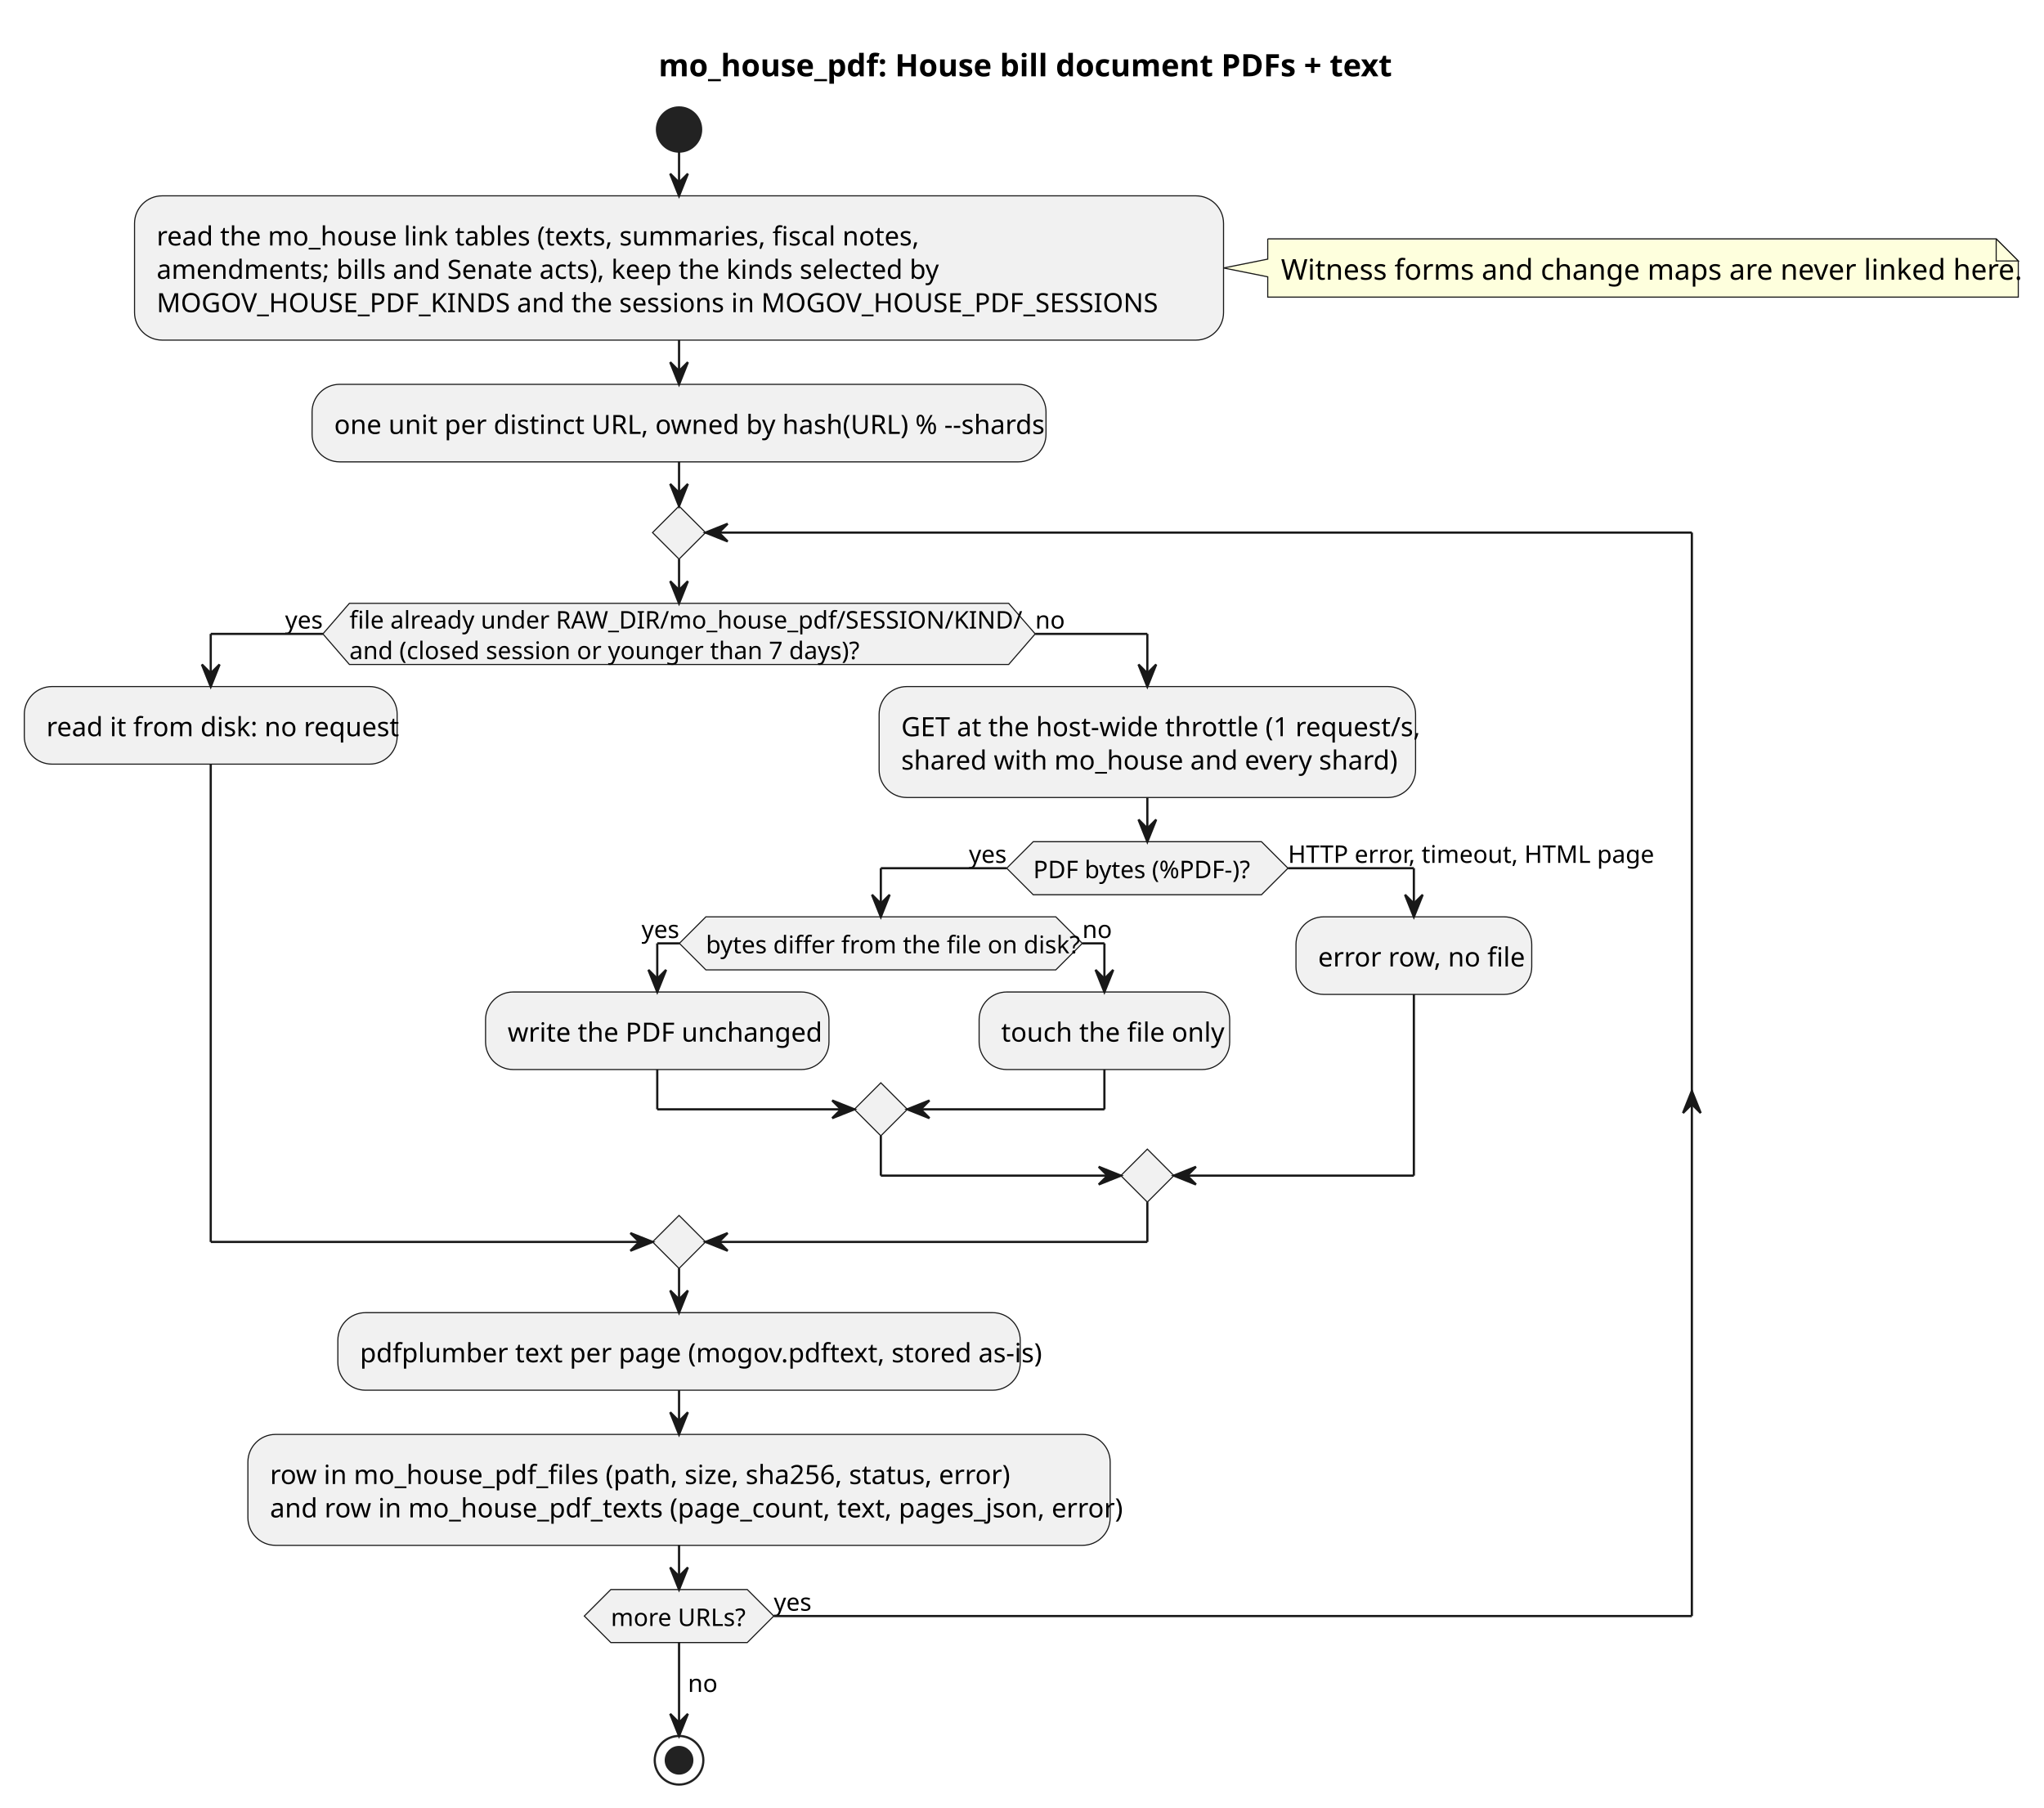
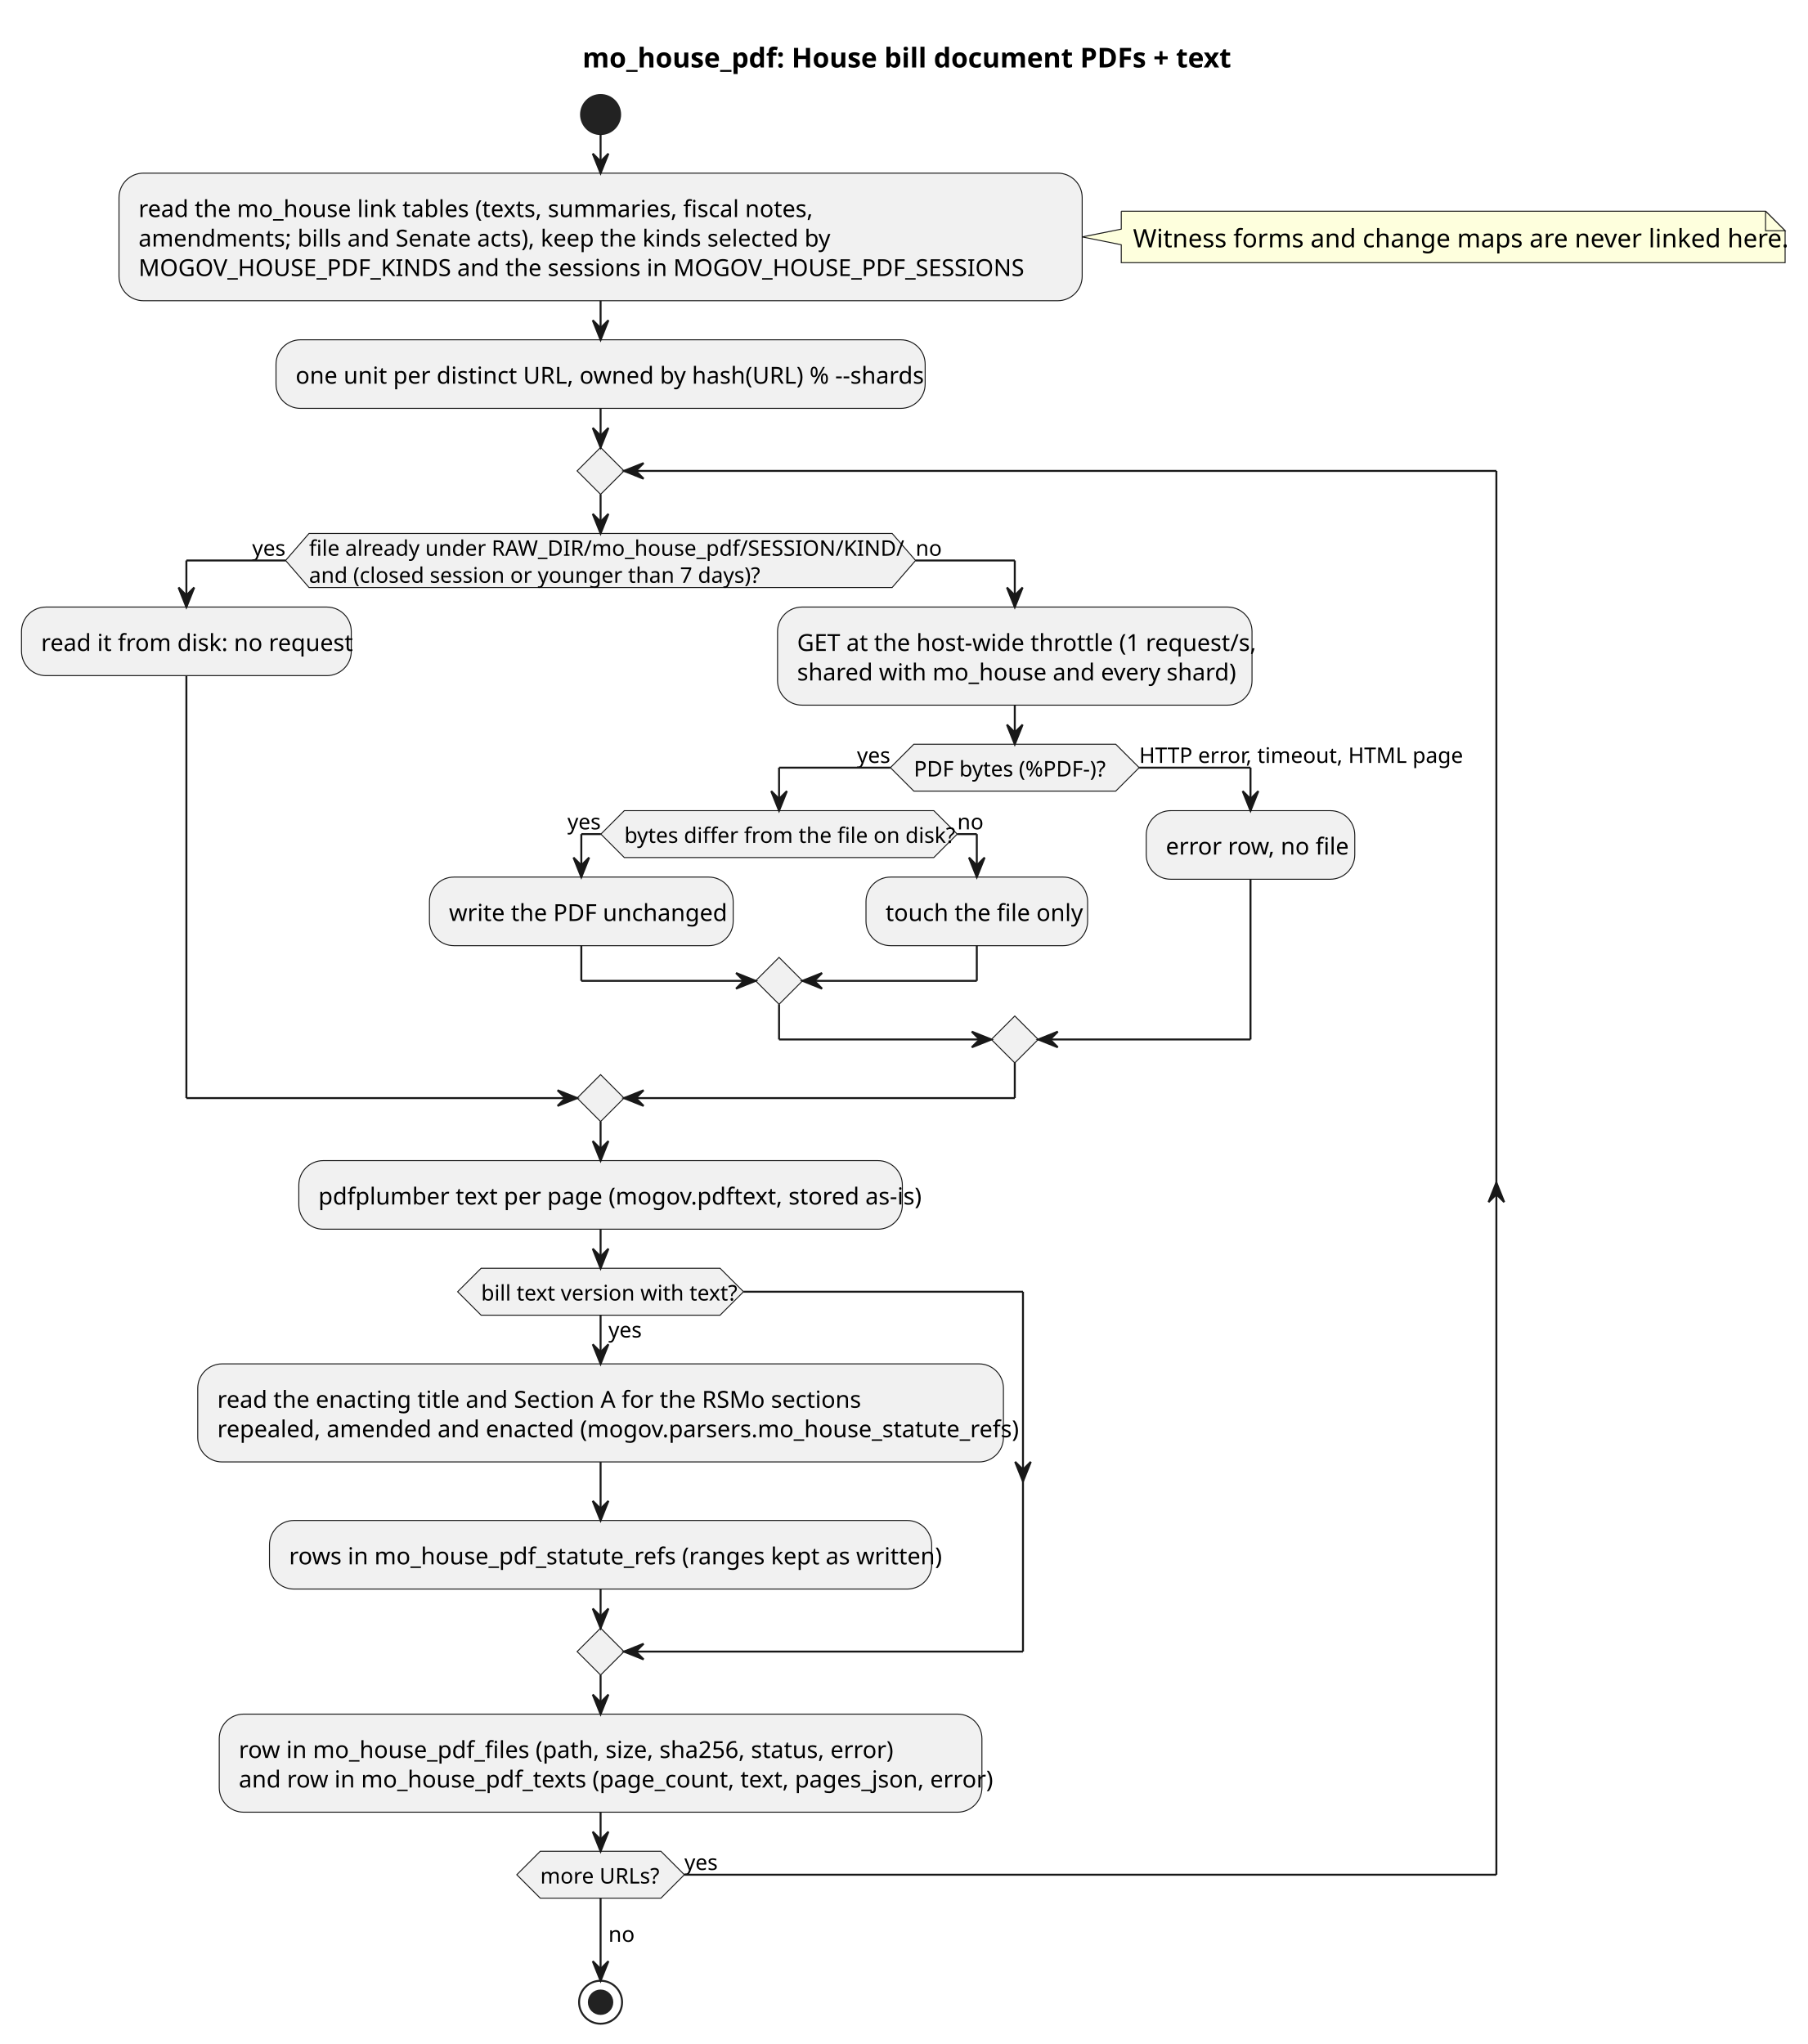
- <svg xmlns="http://www.w3.org/2000/svg" contentStyleType="text/css" height="818px" preserveAspectRatio="none" style="width:925px;height:818px;background:#FFFFFF;" version="1.1" viewBox="0 0 925 818" width="925px" zoomAndPan="magnify">
+ <svg xmlns="http://www.w3.org/2000/svg" contentStyleType="text/css" height="1046px" preserveAspectRatio="none" style="width:925px;height:1046px;background:#FFFFFF;" version="1.1" viewBox="0 0 925 1046" width="925px" zoomAndPan="magnify">
  <defs />
  <g>
    <text fill="#000000" font-family="sans-serif" font-size="14" font-weight="bold" lengthAdjust="spacing" textLength="326.32" x="298.023" y="34.533">mo_house_pdf: House bill document PDFs + text</text>
    <ellipse cx="307.296" cy="58.609" fill="#222222" rx="10" ry="10" style="stroke:#222222;stroke-width:1.0;" />
    <path d="M573.707,108.074 L573.707,117.25 L553.707,121.25 L573.707,125.25 L573.707,134.426 A0,0 0 0 0 573.707,134.426 L913.366,134.426 A0,0 0 0 0 913.366,134.426 L913.366,118.074 L903.366,108.074 L573.707,108.074 A0,0 0 0 0 573.707,108.074 " fill="#FEFFDD" style="stroke:#181818;stroke-width:0.5;" />
    <path d="M903.366,108.074 L903.366,118.074 L913.366,118.074 L903.366,108.074 " fill="#FEFFDD" style="stroke:#181818;stroke-width:0.5;" />
    <text fill="#000000" font-family="sans-serif" font-size="13" lengthAdjust="spacing" textLength="318.659" x="579.707" y="126.569">Witness forms and change maps are never linked here.</text>
    <rect fill="#F1F1F1" height="65.281" rx="12.5" ry="12.5" style="stroke:#181818;stroke-width:0.5;" width="492.822" x="60.885" y="88.609" />
    <text fill="#000000" font-family="sans-serif" font-size="12" lengthAdjust="spacing" textLength="328.148" x="70.885" y="111.066">read the mo_house link tables (texts, summaries, fiscal notes,</text>
    <text fill="#000000" font-family="sans-serif" font-size="12" lengthAdjust="spacing" textLength="338.859" x="70.885" y="126.16">amendments; bills and Senate acts), keep the kinds selected by</text>
    <text fill="#000000" font-family="sans-serif" font-size="12" lengthAdjust="spacing" textLength="472.822" x="70.885" y="141.254">MOGOV_HOUSE_PDF_KINDS and the sessions in MOGOV_HOUSE_PDF_SESSIONS</text>
    <rect fill="#F1F1F1" height="35.094" rx="12.5" ry="12.5" style="stroke:#181818;stroke-width:0.5;" width="332.141" x="141.226" y="173.891" />
    <text fill="#000000" font-family="sans-serif" font-size="12" lengthAdjust="spacing" textLength="312.141" x="151.226" y="196.348">one unit per distinct URL, owned by hash(URL) % --shards</text>
    <polygon fill="#F1F1F1" points="158.119,272.984,456.473,272.984,468.473,286.82,456.473,300.656,158.119,300.656,146.119,286.82,158.119,272.984" style="stroke:#181818;stroke-width:0.5;" />
    <text fill="#000000" font-family="sans-serif" font-size="11" lengthAdjust="spacing" textLength="298.353" x="158.119" y="284.403">file already under RAW_DIR/mo_house_pdf/SESSION/KIND/</text>
    <text fill="#000000" font-family="sans-serif" font-size="11" lengthAdjust="spacing" textLength="222.578" x="158.119" y="298.239">and (closed session or younger than 7 days)?</text>
    <text fill="#000000" font-family="sans-serif" font-size="11" lengthAdjust="spacing" textLength="17.118" x="129.001" y="284.403">yes</text>
    <text fill="#000000" font-family="sans-serif" font-size="11" lengthAdjust="spacing" textLength="12.235" x="468.473" y="284.403">no</text>
    <rect fill="#F1F1F1" height="35.094" rx="12.5" ry="12.5" style="stroke:#181818;stroke-width:0.5;" width="168.734" x="11" y="310.656" />
    <text fill="#000000" font-family="sans-serif" font-size="12" lengthAdjust="spacing" textLength="148.734" x="21" y="333.113">read it from disk: no request</text>
    <rect fill="#F1F1F1" height="50.188" rx="12.5" ry="12.5" style="stroke:#181818;stroke-width:0.5;" width="242.768" x="397.841" y="310.656" />
    <text fill="#000000" font-family="sans-serif" font-size="12" lengthAdjust="spacing" textLength="222.768" x="407.841" y="333.113">GET at the host-wide throttle (1 request/s,</text>
    <text fill="#000000" font-family="sans-serif" font-size="12" lengthAdjust="spacing" textLength="214.119" x="407.841" y="348.207">shared with mo_house and every shard)</text>
    <polygon fill="#F1F1F1" points="467.579,380.844,570.87,380.844,582.87,392.844,570.87,404.844,467.579,404.844,455.579,392.844,467.579,380.844" style="stroke:#181818;stroke-width:0.5;" />
    <text fill="#000000" font-family="sans-serif" font-size="11" lengthAdjust="spacing" textLength="103.291" x="467.579" y="397.345">PDF bytes (%PDF-)?</text>
    <text fill="#000000" font-family="sans-serif" font-size="11" lengthAdjust="spacing" textLength="17.118" x="438.461" y="390.427">yes</text>
    <text fill="#000000" font-family="sans-serif" font-size="11" lengthAdjust="spacing" textLength="160.768" x="582.87" y="390.427">HTTP error, timeout, HTML page</text>
    <polygon fill="#F1F1F1" points="319.44,414.844,477.79,414.844,489.79,426.844,477.79,438.844,319.44,438.844,307.44,426.844,319.44,414.844" style="stroke:#181818;stroke-width:0.5;" />
    <text fill="#000000" font-family="sans-serif" font-size="11" lengthAdjust="spacing" textLength="158.351" x="319.44" y="431.345">bytes differ from the file on disk?</text>
    <text fill="#000000" font-family="sans-serif" font-size="11" lengthAdjust="spacing" textLength="17.118" x="290.322" y="424.427">yes</text>
    <text fill="#000000" font-family="sans-serif" font-size="11" lengthAdjust="spacing" textLength="12.235" x="489.79" y="424.427">no</text>
    <rect fill="#F1F1F1" height="35.094" rx="12.5" ry="12.5" style="stroke:#181818;stroke-width:0.5;" width="155.41" x="219.734" y="448.844" />
    <text fill="#000000" font-family="sans-serif" font-size="12" lengthAdjust="spacing" textLength="135.41" x="229.734" y="471.301">write the PDF unchanged</text>
    <rect fill="#F1F1F1" height="35.094" rx="12.5" ry="12.5" style="stroke:#181818;stroke-width:0.5;" width="113.393" x="443.094" y="448.844" />
    <text fill="#000000" font-family="sans-serif" font-size="12" lengthAdjust="spacing" textLength="93.393" x="453.094" y="471.301">touch the file only</text>
    <polygon fill="#F1F1F1" points="398.615,489.938,410.615,501.938,398.615,513.938,386.615,501.938,398.615,489.938" style="stroke:#181818;stroke-width:0.5;" />
    <rect fill="#F1F1F1" height="35.094" rx="12.5" ry="12.5" style="stroke:#181818;stroke-width:0.5;" width="106.695" x="586.486" y="414.844" />
    <text fill="#000000" font-family="sans-serif" font-size="12" lengthAdjust="spacing" textLength="86.695" x="596.486" y="437.301">error row, no file</text>
    <polygon fill="#F1F1F1" points="519.224,519.938,531.224,531.938,519.224,543.938,507.224,531.938,519.224,519.938" style="stroke:#181818;stroke-width:0.5;" />
    <polygon fill="#F1F1F1" points="307.296,549.938,319.296,561.938,307.296,573.938,295.296,561.938,307.296,549.938" style="stroke:#181818;stroke-width:0.5;" />
    <rect fill="#F1F1F1" height="35.094" rx="12.5" ry="12.5" style="stroke:#181818;stroke-width:0.5;" width="308.809" x="152.892" y="593.938" />
    <text fill="#000000" font-family="sans-serif" font-size="12" lengthAdjust="spacing" textLength="288.809" x="162.892" y="616.394">pdfplumber text per page (mogov.pdftext, stored as-is)</text>
-     <rect fill="#F1F1F1" height="50.188" rx="12.5" ry="12.5" style="stroke:#181818;stroke-width:0.5;" width="390.225" x="112.183" y="649.031" />
-     <text fill="#000000" font-family="sans-serif" font-size="12" lengthAdjust="spacing" textLength="322.166" x="122.183" y="671.488">row in mo_house_pdf_files (path, size, sha256, status, error)</text>
-     <text fill="#000000" font-family="sans-serif" font-size="12" lengthAdjust="spacing" textLength="370.225" x="122.183" y="686.582">and row in mo_house_pdf_texts (page_count, text, pages_json, error)</text>
+     <rect fill="#F1F1F1" height="50.188" rx="12.5" ry="12.5" style="stroke:#181818;stroke-width:0.5;" width="412.244" x="101.174" y="697.949" />
+     <text fill="#000000" font-family="sans-serif" font-size="12" lengthAdjust="spacing" textLength="314.18" x="111.174" y="720.406">read the enacting title and Section A for the RSMo sections</text>
+     <text fill="#000000" font-family="sans-serif" font-size="12" lengthAdjust="spacing" textLength="392.244" x="111.174" y="735.5">repealed, amended and enacted (mogov.parsers.mo_house_statute_refs)</text>
+     <rect fill="#F1F1F1" height="35.094" rx="12.5" ry="12.5" style="stroke:#181818;stroke-width:0.5;" width="338.832" x="137.88" y="778.09" />
+     <text fill="#000000" font-family="sans-serif" font-size="12" lengthAdjust="spacing" textLength="318.832" x="147.88" y="800.547">rows in mo_house_pdf_statute_refs (ranges kept as written)</text>
+     <polygon fill="#F1F1F1" points="246.159,649.031,368.432,649.031,380.432,661.031,368.432,673.031,246.159,673.031,234.159,661.031,246.159,649.031" style="stroke:#181818;stroke-width:0.5;" />
+     <text fill="#000000" font-family="sans-serif" font-size="11" lengthAdjust="spacing" textLength="17.118" x="311.296" y="684.45">yes</text>
+     <text fill="#000000" font-family="sans-serif" font-size="11" lengthAdjust="spacing" textLength="122.273" x="246.159" y="665.532">bill text version with text?</text>
+     <polygon fill="#F1F1F1" points="307.296,833.184,319.296,845.184,307.296,857.184,295.296,845.184,307.296,833.184" style="stroke:#181818;stroke-width:0.5;" />
+     <rect fill="#F1F1F1" height="50.188" rx="12.5" ry="12.5" style="stroke:#181818;stroke-width:0.5;" width="390.225" x="112.183" y="877.184" />
+     <text fill="#000000" font-family="sans-serif" font-size="12" lengthAdjust="spacing" textLength="322.166" x="122.183" y="899.641">row in mo_house_pdf_files (path, size, sha256, status, error)</text>
+     <text fill="#000000" font-family="sans-serif" font-size="12" lengthAdjust="spacing" textLength="370.225" x="122.183" y="914.734">and row in mo_house_pdf_texts (page_count, text, pages_json, error)</text>
    <polygon fill="#F1F1F1" points="307.296,228.984,319.296,240.984,307.296,252.984,295.296,240.984,307.296,228.984" style="stroke:#181818;stroke-width:0.5;" />
-     <polygon fill="#F1F1F1" points="276.425,719.219,338.166,719.219,350.166,731.219,338.166,743.219,276.425,743.219,264.425,731.219,276.425,719.219" style="stroke:#181818;stroke-width:0.5;" />
-     <text fill="#000000" font-family="sans-serif" font-size="11" lengthAdjust="spacing" textLength="61.741" x="276.425" y="735.72">more URLs?</text>
-     <text fill="#000000" font-family="sans-serif" font-size="11" lengthAdjust="spacing" textLength="17.118" x="350.166" y="728.802">yes</text>
-     <ellipse cx="307.296" cy="796.472" fill="none" rx="11" ry="11" style="stroke:#222222;stroke-width:1.0;" />
-     <ellipse cx="307.296" cy="796.472" fill="#222222" rx="6" ry="6" style="stroke:#222222;stroke-width:1.0;" />
+     <polygon fill="#F1F1F1" points="276.425,947.371,338.166,947.371,350.166,959.371,338.166,971.371,276.425,971.371,264.425,959.371,276.425,947.371" style="stroke:#181818;stroke-width:0.5;" />
+     <text fill="#000000" font-family="sans-serif" font-size="11" lengthAdjust="spacing" textLength="61.741" x="276.425" y="963.872">more URLs?</text>
+     <text fill="#000000" font-family="sans-serif" font-size="11" lengthAdjust="spacing" textLength="17.118" x="350.166" y="956.954">yes</text>
+     <ellipse cx="307.296" cy="1024.624" fill="none" rx="11" ry="11" style="stroke:#222222;stroke-width:1.0;" />
+     <ellipse cx="307.296" cy="1024.624" fill="#222222" rx="6" ry="6" style="stroke:#222222;stroke-width:1.0;" />
    <line style="stroke:#181818;stroke-width:1.0;" x1="307.296" x2="307.296" y1="68.609" y2="88.609" />
    <polygon fill="#181818" points="303.296,78.609,307.296,88.609,311.296,78.609,307.296,82.609" style="stroke:#181818;stroke-width:1.0;" />
    <line style="stroke:#181818;stroke-width:1.0;" x1="307.296" x2="307.296" y1="153.891" y2="173.891" />
    <polygon fill="#181818" points="303.296,163.891,307.296,173.891,311.296,163.891,307.296,167.891" style="stroke:#181818;stroke-width:1.0;" />
    <line style="stroke:#181818;stroke-width:1.0;" x1="307.44" x2="297.44" y1="426.844" y2="426.844" />
    <line style="stroke:#181818;stroke-width:1.0;" x1="297.44" x2="297.44" y1="426.844" y2="448.844" />
    <polygon fill="#181818" points="293.44,438.844,297.44,448.844,301.44,438.844,297.44,442.844" style="stroke:#181818;stroke-width:1.0;" />
    <line style="stroke:#181818;stroke-width:1.0;" x1="489.79" x2="499.79" y1="426.844" y2="426.844" />
    <line style="stroke:#181818;stroke-width:1.0;" x1="499.79" x2="499.79" y1="426.844" y2="448.844" />
    <polygon fill="#181818" points="495.79,438.844,499.79,448.844,503.79,438.844,499.79,442.844" style="stroke:#181818;stroke-width:1.0;" />
    <line style="stroke:#181818;stroke-width:1.0;" x1="297.44" x2="297.44" y1="483.938" y2="501.938" />
    <line style="stroke:#181818;stroke-width:1.0;" x1="297.44" x2="386.615" y1="501.938" y2="501.938" />
    <polygon fill="#181818" points="376.615,497.938,386.615,501.938,376.615,505.938,380.615,501.938" style="stroke:#181818;stroke-width:1.0;" />
    <line style="stroke:#181818;stroke-width:1.0;" x1="499.79" x2="499.79" y1="483.938" y2="501.938" />
    <line style="stroke:#181818;stroke-width:1.0;" x1="499.79" x2="410.615" y1="501.938" y2="501.938" />
    <polygon fill="#181818" points="420.615,497.938,410.615,501.938,420.615,505.938,416.615,501.938" style="stroke:#181818;stroke-width:1.0;" />
    <line style="stroke:#181818;stroke-width:1.0;" x1="455.579" x2="398.615" y1="392.844" y2="392.844" />
    <line style="stroke:#181818;stroke-width:1.0;" x1="398.615" x2="398.615" y1="392.844" y2="414.844" />
    <polygon fill="#181818" points="394.615,404.844,398.615,414.844,402.615,404.844,398.615,408.844" style="stroke:#181818;stroke-width:1.0;" />
    <line style="stroke:#181818;stroke-width:1.0;" x1="582.87" x2="639.834" y1="392.844" y2="392.844" />
    <line style="stroke:#181818;stroke-width:1.0;" x1="639.834" x2="639.834" y1="392.844" y2="414.844" />
    <polygon fill="#181818" points="635.834,404.844,639.834,414.844,643.834,404.844,639.834,408.844" style="stroke:#181818;stroke-width:1.0;" />
    <line style="stroke:#181818;stroke-width:1.0;" x1="398.615" x2="398.615" y1="513.938" y2="531.938" />
    <line style="stroke:#181818;stroke-width:1.0;" x1="398.615" x2="507.224" y1="531.938" y2="531.938" />
    <polygon fill="#181818" points="497.224,527.938,507.224,531.938,497.224,535.938,501.224,531.938" style="stroke:#181818;stroke-width:1.0;" />
    <line style="stroke:#181818;stroke-width:1.0;" x1="639.834" x2="639.834" y1="449.938" y2="531.938" />
    <line style="stroke:#181818;stroke-width:1.0;" x1="639.834" x2="531.224" y1="531.938" y2="531.938" />
    <polygon fill="#181818" points="541.224,527.938,531.224,531.938,541.224,535.938,537.224,531.938" style="stroke:#181818;stroke-width:1.0;" />
    <line style="stroke:#181818;stroke-width:1.0;" x1="519.224" x2="519.224" y1="360.844" y2="380.844" />
    <polygon fill="#181818" points="515.224,370.844,519.224,380.844,523.224,370.844,519.224,374.844" style="stroke:#181818;stroke-width:1.0;" />
    <line style="stroke:#181818;stroke-width:1.0;" x1="146.119" x2="95.367" y1="286.82" y2="286.82" />
    <line style="stroke:#181818;stroke-width:1.0;" x1="95.367" x2="95.367" y1="286.82" y2="310.656" />
    <polygon fill="#181818" points="91.367,300.656,95.367,310.656,99.367,300.656,95.367,304.656" style="stroke:#181818;stroke-width:1.0;" />
    <line style="stroke:#181818;stroke-width:1.0;" x1="468.473" x2="519.224" y1="286.82" y2="286.82" />
    <line style="stroke:#181818;stroke-width:1.0;" x1="519.224" x2="519.224" y1="286.82" y2="310.656" />
    <polygon fill="#181818" points="515.224,300.656,519.224,310.656,523.224,300.656,519.224,304.656" style="stroke:#181818;stroke-width:1.0;" />
    <line style="stroke:#181818;stroke-width:1.0;" x1="95.367" x2="95.367" y1="345.75" y2="561.938" />
    <line style="stroke:#181818;stroke-width:1.0;" x1="95.367" x2="295.296" y1="561.938" y2="561.938" />
    <polygon fill="#181818" points="285.296,557.938,295.296,561.938,285.296,565.938,289.296,561.938" style="stroke:#181818;stroke-width:1.0;" />
    <line style="stroke:#181818;stroke-width:1.0;" x1="519.224" x2="519.224" y1="543.938" y2="561.938" />
    <line style="stroke:#181818;stroke-width:1.0;" x1="519.224" x2="319.296" y1="561.938" y2="561.938" />
    <polygon fill="#181818" points="329.296,557.938,319.296,561.938,329.296,565.938,325.296,561.938" style="stroke:#181818;stroke-width:1.0;" />
    <line style="stroke:#181818;stroke-width:1.0;" x1="307.296" x2="307.296" y1="573.938" y2="593.938" />
    <polygon fill="#181818" points="303.296,583.938,307.296,593.938,311.296,583.938,307.296,587.938" style="stroke:#181818;stroke-width:1.0;" />
+     <line style="stroke:#181818;stroke-width:1.0;" x1="307.296" x2="307.296" y1="748.137" y2="778.09" />
+     <polygon fill="#181818" points="303.296,768.09,307.296,778.09,311.296,768.09,307.296,772.09" style="stroke:#181818;stroke-width:1.0;" />
+     <line style="stroke:#181818;stroke-width:1.0;" x1="307.296" x2="307.296" y1="673.031" y2="697.949" />
+     <polygon fill="#181818" points="303.296,687.949,307.296,697.949,311.296,687.949,307.296,691.949" style="stroke:#181818;stroke-width:1.0;" />
+     <line style="stroke:#181818;stroke-width:1.0;" x1="380.432" x2="523.418" y1="661.031" y2="661.031" />
+     <polygon fill="#181818" points="519.418,748.09,523.418,758.09,527.418,748.09,523.418,752.09" style="stroke:#181818;stroke-width:1.0;" />
+     <line style="stroke:#181818;stroke-width:1.0;" x1="523.418" x2="523.418" y1="661.031" y2="845.184" />
+     <line style="stroke:#181818;stroke-width:1.0;" x1="523.418" x2="319.296" y1="845.184" y2="845.184" />
+     <polygon fill="#181818" points="329.296,841.184,319.296,845.184,329.296,849.184,325.296,845.184" style="stroke:#181818;stroke-width:1.0;" />
+     <line style="stroke:#181818;stroke-width:1.0;" x1="307.296" x2="307.296" y1="813.184" y2="833.184" />
+     <polygon fill="#181818" points="303.296,823.184,307.296,833.184,311.296,823.184,307.296,827.184" style="stroke:#181818;stroke-width:1.0;" />
    <line style="stroke:#181818;stroke-width:1.0;" x1="307.296" x2="307.296" y1="629.031" y2="649.031" />
    <polygon fill="#181818" points="303.296,639.031,307.296,649.031,311.296,639.031,307.296,643.031" style="stroke:#181818;stroke-width:1.0;" />
+     <line style="stroke:#181818;stroke-width:1.0;" x1="307.296" x2="307.296" y1="857.184" y2="877.184" />
+     <polygon fill="#181818" points="303.296,867.184,307.296,877.184,311.296,867.184,307.296,871.184" style="stroke:#181818;stroke-width:1.0;" />
    <line style="stroke:#181818;stroke-width:1.0;" x1="307.296" x2="307.296" y1="252.984" y2="272.984" />
    <polygon fill="#181818" points="303.296,262.984,307.296,272.984,311.296,262.984,307.296,266.984" style="stroke:#181818;stroke-width:1.0;" />
-     <line style="stroke:#181818;stroke-width:1.0;" x1="350.166" x2="765.638" y1="731.219" y2="731.219" />
-     <polygon fill="#181818" points="761.638,503.602,765.638,493.602,769.638,503.602,765.638,499.602" style="stroke:#181818;stroke-width:1.0;" />
-     <line style="stroke:#181818;stroke-width:1.0;" x1="765.638" x2="765.638" y1="240.984" y2="731.219" />
+     <line style="stroke:#181818;stroke-width:1.0;" x1="350.166" x2="765.638" y1="959.371" y2="959.371" />
+     <polygon fill="#181818" points="761.638,615.16,765.638,605.16,769.638,615.16,765.638,611.16" style="stroke:#181818;stroke-width:1.0;" />
+     <line style="stroke:#181818;stroke-width:1.0;" x1="765.638" x2="765.638" y1="240.984" y2="959.371" />
    <line style="stroke:#181818;stroke-width:1.0;" x1="765.638" x2="319.296" y1="240.984" y2="240.984" />
    <polygon fill="#181818" points="329.296,236.984,319.296,240.984,329.296,244.984,325.296,240.984" style="stroke:#181818;stroke-width:1.0;" />
-     <line style="stroke:#181818;stroke-width:1.0;" x1="307.296" x2="307.296" y1="699.219" y2="719.219" />
-     <polygon fill="#181818" points="303.296,709.219,307.296,719.219,311.296,709.219,307.296,713.219" style="stroke:#181818;stroke-width:1.0;" />
+     <line style="stroke:#181818;stroke-width:1.0;" x1="307.296" x2="307.296" y1="927.371" y2="947.371" />
+     <polygon fill="#181818" points="303.296,937.371,307.296,947.371,311.296,937.371,307.296,941.371" style="stroke:#181818;stroke-width:1.0;" />
    <line style="stroke:#181818;stroke-width:1.0;" x1="307.296" x2="307.296" y1="208.984" y2="228.984" />
    <polygon fill="#181818" points="303.296,218.984,307.296,228.984,311.296,218.984,307.296,222.984" style="stroke:#181818;stroke-width:1.0;" />
-     <line style="stroke:#181818;stroke-width:1.0;" x1="307.296" x2="307.296" y1="743.219" y2="785.472" />
-     <polygon fill="#181818" points="303.296,775.472,307.296,785.472,311.296,775.472,307.296,779.472" style="stroke:#181818;stroke-width:1.0;" />
-     <text fill="#000000" font-family="sans-serif" font-size="11" lengthAdjust="spacing" textLength="12.235" x="311.296" y="765.555">no</text>
+     <line style="stroke:#181818;stroke-width:1.0;" x1="307.296" x2="307.296" y1="971.371" y2="1013.624" />
+     <polygon fill="#181818" points="303.296,1003.624,307.296,1013.624,311.296,1003.624,307.296,1007.624" style="stroke:#181818;stroke-width:1.0;" />
+     <text fill="#000000" font-family="sans-serif" font-size="11" lengthAdjust="spacing" textLength="12.235" x="311.296" y="993.707">no</text>
  </g>
</svg>
